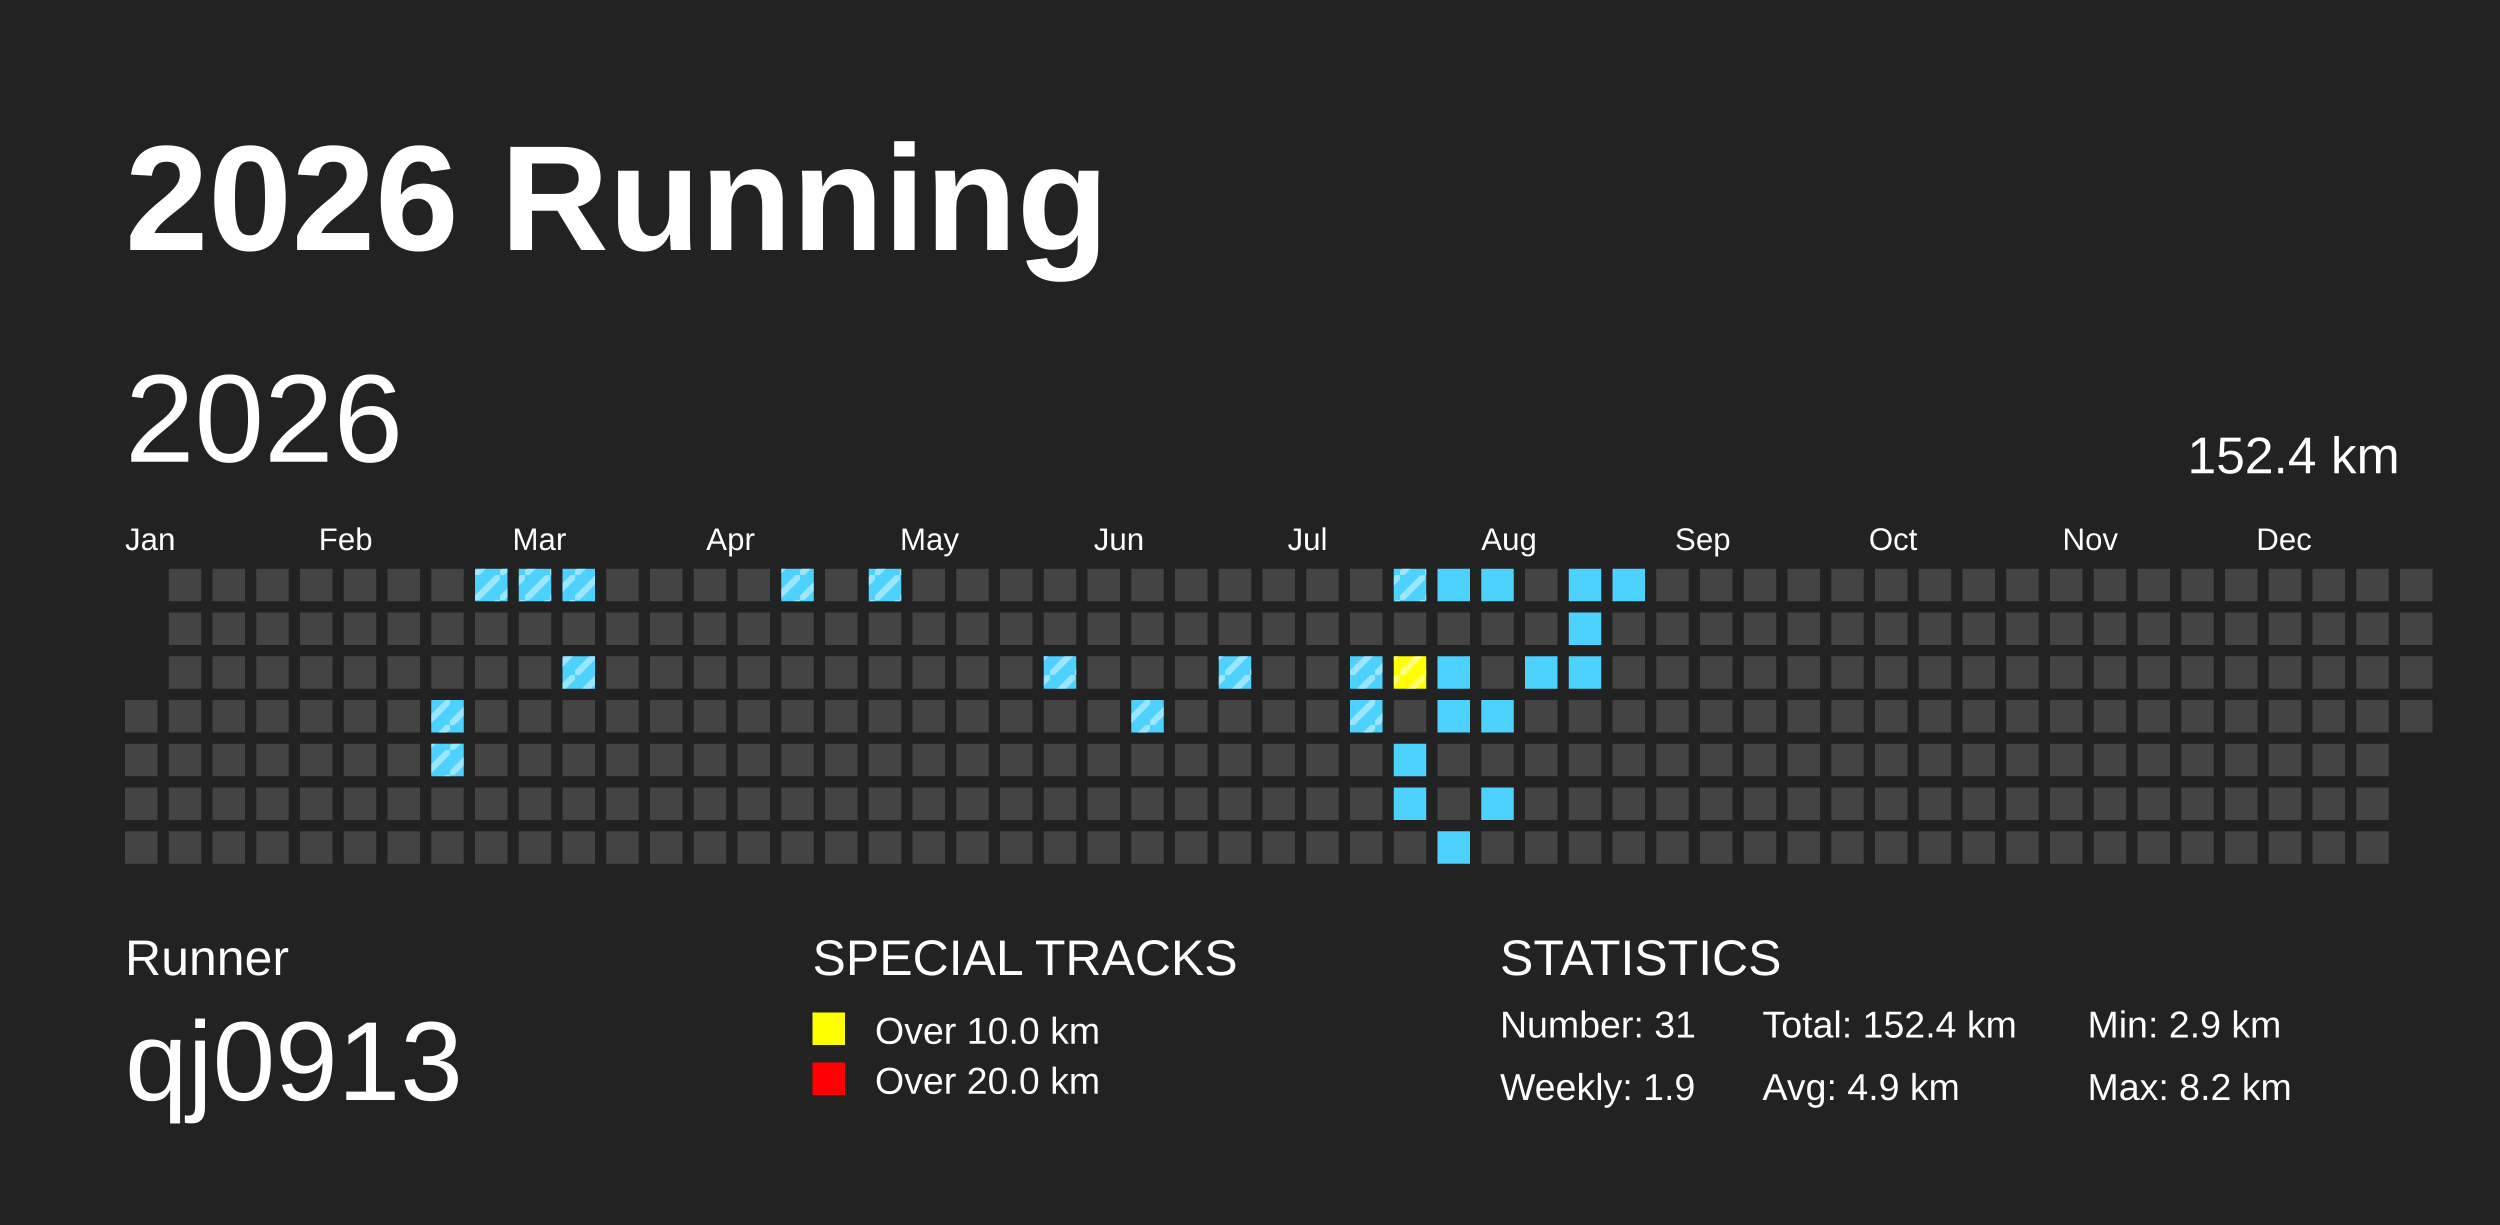
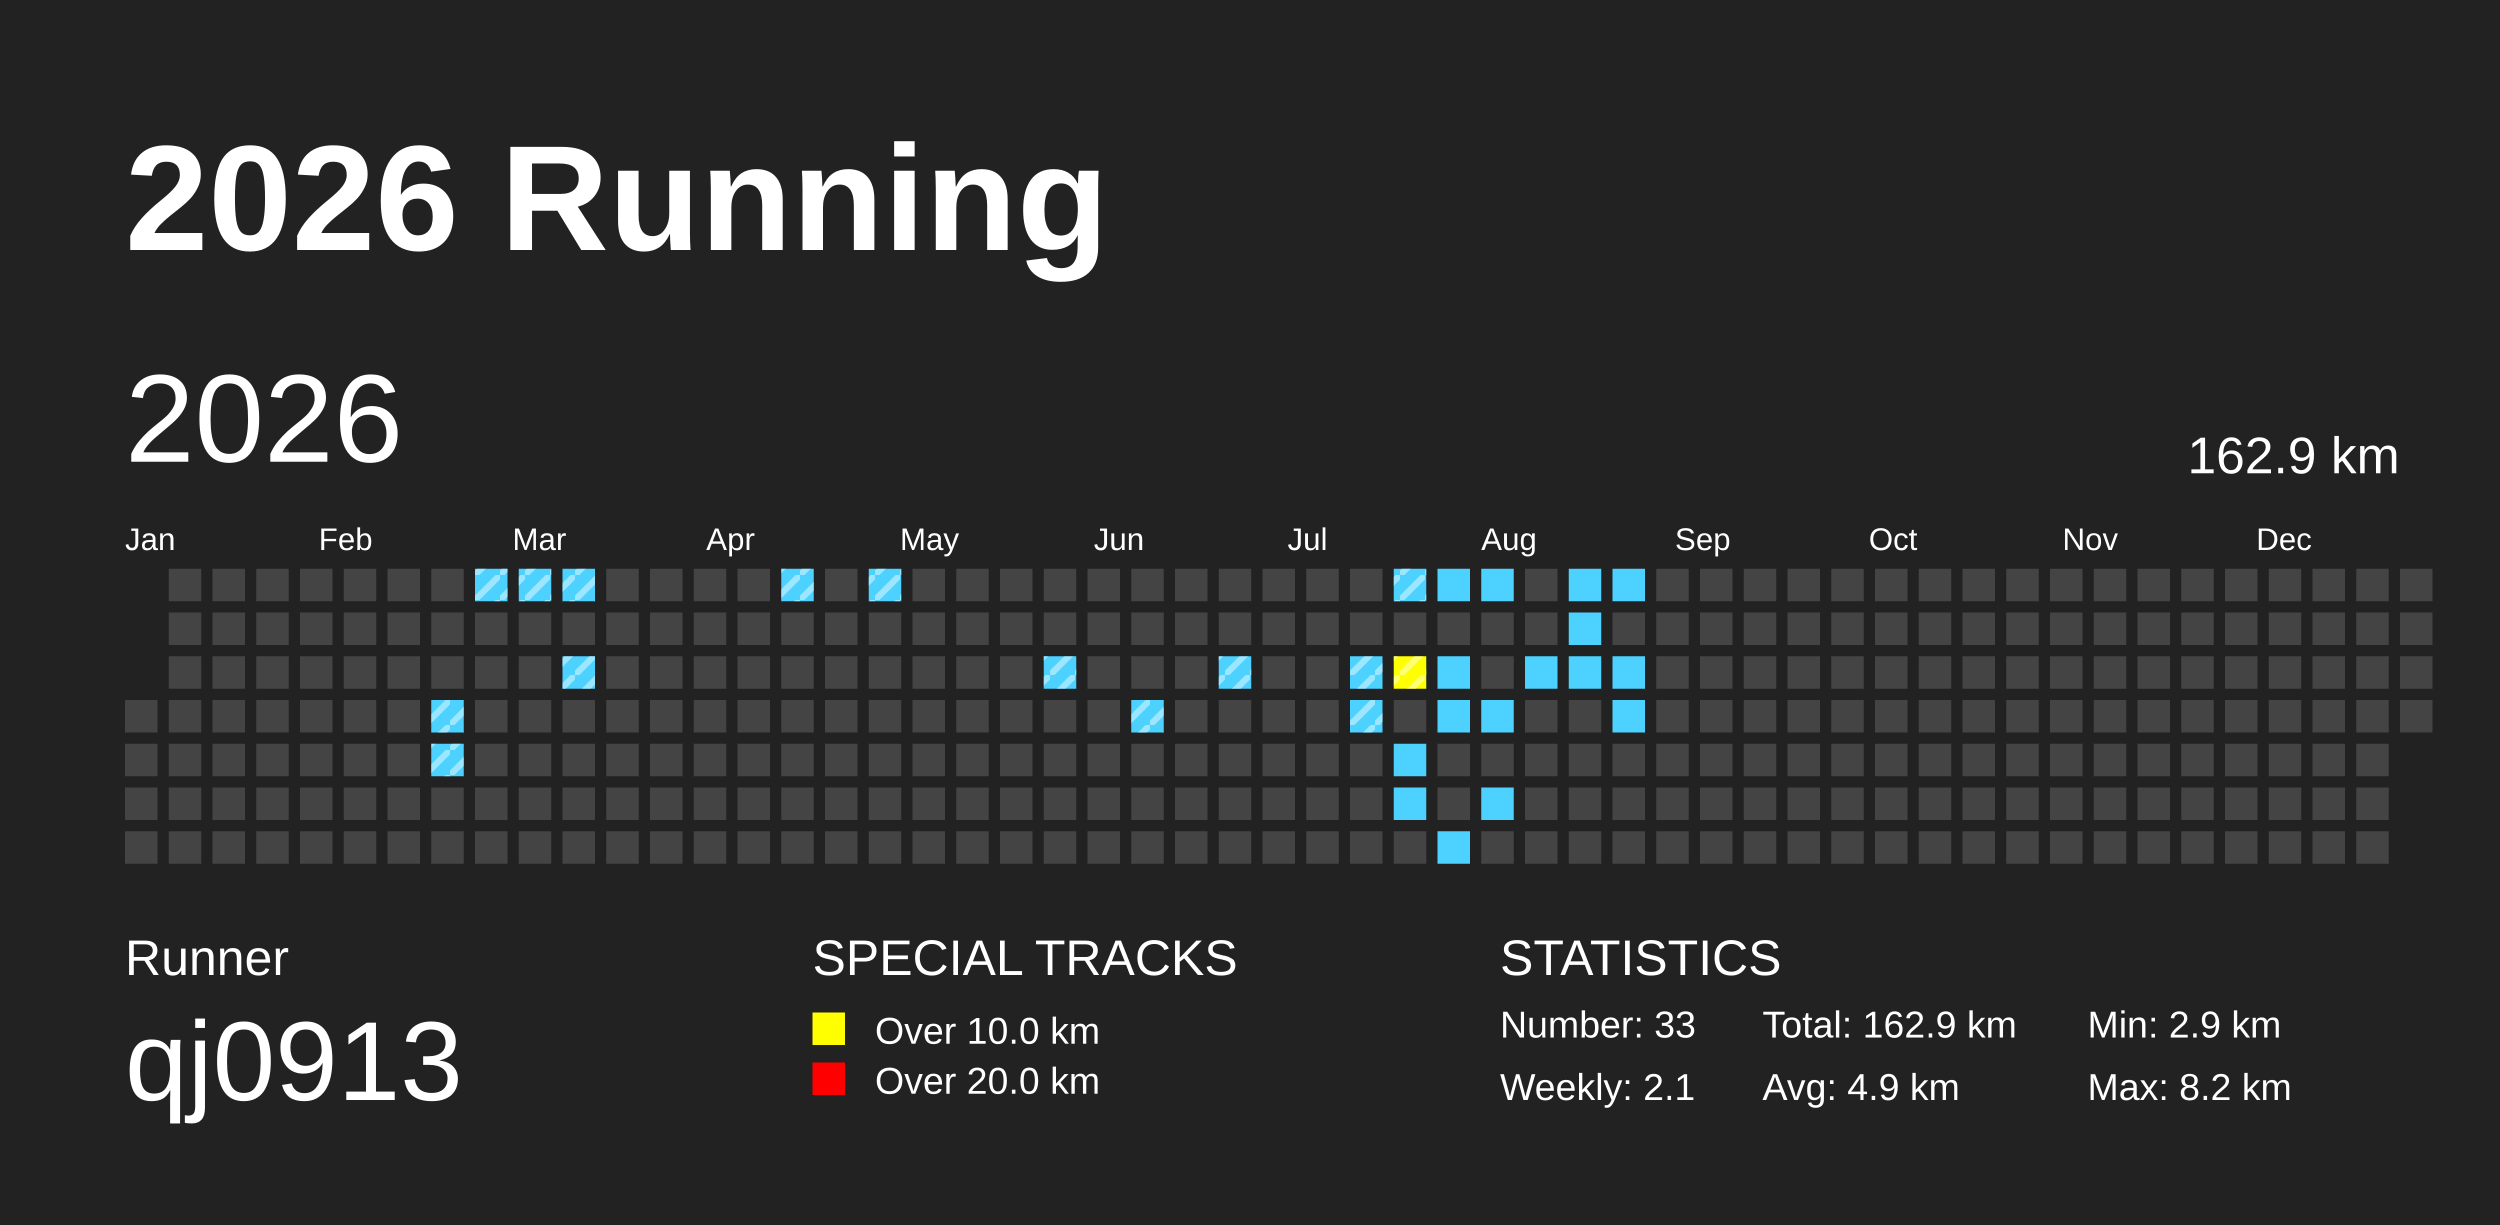
<svg xmlns="http://www.w3.org/2000/svg" baseProfile="full" height="98mm" version="1.1" viewBox="0,0,200,98" width="200mm">
  <defs>
    <pattern height="2" id="indoor-stripe" patternUnits="userSpaceOnUse" width="2">
      <line stroke="white" stroke-opacity="0.45" stroke-width="0.5" x1="0" x2="2" y1="2" y2="0" />
    </pattern>
  </defs>
  <rect fill="#222222" height="98" width="200" x="0" y="0" />
  <text fill="#FFFFFF" style="font-size:12px; font-family:Arial; font-weight:bold;" x="10" y="20">2026 Running</text>
  <text fill="#FFFFFF" style="font-size:4px; font-family:Arial" x="10" y="78">Runner</text>
  <text fill="#FFFFFF" style="font-size:9px; font-family:Arial" x="10" y="88">qj0913</text>
  <text fill="#FFFFFF" style="font-size:4px; font-family:Arial" x="65" y="78">SPECIAL TRACKS</text>
  <rect fill="yellow" height="2.6" width="2.6" x="65" y="81" />
  <text fill="#FFFFFF" style="font-size:3px; font-family:Arial" x="70" y="83.5">Over 10.0 km</text>
  <rect fill="red" height="2.6" width="2.6" x="65" y="85" />
  <text fill="#FFFFFF" style="font-size:3px; font-family:Arial" x="70" y="87.5">Over 20.0 km</text>
  <text fill="#FFFFFF" style="font-size:4px; font-family:Arial" x="120" y="78">STATISTICS</text>
-   <text fill="#FFFFFF" style="font-size:3px; font-family:Arial" x="120" y="83">Number: 31</text>
-   <text fill="#FFFFFF" style="font-size:3px; font-family:Arial" x="120" y="88">Weekly: 1.9</text>
-   <text fill="#FFFFFF" style="font-size:3px; font-family:Arial" x="141" y="83">Total: 152.4 km</text>
+   <text fill="#FFFFFF" style="font-size:3px; font-family:Arial" x="120" y="83">Number: 33</text>
+   <text fill="#FFFFFF" style="font-size:3px; font-family:Arial" x="120" y="88">Weekly: 2.1</text>
+   <text fill="#FFFFFF" style="font-size:3px; font-family:Arial" x="141" y="83">Total: 162.9 km</text>
  <text fill="#FFFFFF" style="font-size:3px; font-family:Arial" x="141" y="88">Avg: 4.9 km</text>
  <text fill="#FFFFFF" style="font-size:3px; font-family:Arial" x="167" y="83">Min: 2.9 km</text>
  <text fill="#FFFFFF" style="font-size:3px; font-family:Arial" x="167" y="88">Max: 8.2 km</text>
  <text dominant-baseline="hanging" fill="#FFFFFF" style="font-size:10.0px; font-family:Arial;" x="10" y="30">2026</text>
-   <text dominant-baseline="hanging" fill="#FFFFFF" style="font-size:4.125px; font-family:Arial;" x="175" y="35">152.4 km</text>
+   <text dominant-baseline="hanging" fill="#FFFFFF" style="font-size:4.125px; font-family:Arial;" x="175" y="35">162.9 km</text>
  <text fill="#FFFFFF" style="font-size:2.5px; font-family:Arial" x="10.0" y="44">Jan</text>
  <text fill="#FFFFFF" style="font-size:2.5px; font-family:Arial" x="25.5" y="44">Feb</text>
  <text fill="#FFFFFF" style="font-size:2.5px; font-family:Arial" x="41.0" y="44">Mar</text>
  <text fill="#FFFFFF" style="font-size:2.5px; font-family:Arial" x="56.5" y="44">Apr</text>
  <text fill="#FFFFFF" style="font-size:2.5px; font-family:Arial" x="72.0" y="44">May</text>
  <text fill="#FFFFFF" style="font-size:2.5px; font-family:Arial" x="87.5" y="44">Jun</text>
  <text fill="#FFFFFF" style="font-size:2.5px; font-family:Arial" x="103.0" y="44">Jul</text>
  <text fill="#FFFFFF" style="font-size:2.5px; font-family:Arial" x="118.5" y="44">Aug</text>
  <text fill="#FFFFFF" style="font-size:2.5px; font-family:Arial" x="134.0" y="44">Sep</text>
  <text fill="#FFFFFF" style="font-size:2.5px; font-family:Arial" x="149.5" y="44">Oct</text>
  <text fill="#FFFFFF" style="font-size:2.5px; font-family:Arial" x="165.0" y="44">Nov</text>
  <text fill="#FFFFFF" style="font-size:2.5px; font-family:Arial" x="180.5" y="44">Dec</text>
  <rect fill="#444444" height="2.6" width="2.6" x="10.0" y="56.0" />
  <rect fill="#444444" height="2.6" width="2.6" x="10.0" y="59.5" />
  <rect fill="#444444" height="2.6" width="2.6" x="10.0" y="63.0" />
  <rect fill="#444444" height="2.6" width="2.6" x="10.0" y="66.5" />
  <rect fill="#444444" height="2.6" width="2.6" x="13.5" y="45.5" />
  <rect fill="#444444" height="2.6" width="2.6" x="13.5" y="49.0" />
  <rect fill="#444444" height="2.6" width="2.6" x="13.5" y="52.5" />
  <rect fill="#444444" height="2.6" width="2.6" x="13.5" y="56.0" />
  <rect fill="#444444" height="2.6" width="2.6" x="13.5" y="59.5" />
  <rect fill="#444444" height="2.6" width="2.6" x="13.5" y="63.0" />
  <rect fill="#444444" height="2.6" width="2.6" x="13.5" y="66.5" />
  <rect fill="#444444" height="2.6" width="2.6" x="17.0" y="45.5" />
  <rect fill="#444444" height="2.6" width="2.6" x="17.0" y="49.0" />
  <rect fill="#444444" height="2.6" width="2.6" x="17.0" y="52.5" />
  <rect fill="#444444" height="2.6" width="2.6" x="17.0" y="56.0" />
  <rect fill="#444444" height="2.6" width="2.6" x="17.0" y="59.5" />
  <rect fill="#444444" height="2.6" width="2.6" x="17.0" y="63.0" />
  <rect fill="#444444" height="2.6" width="2.6" x="17.0" y="66.5" />
  <rect fill="#444444" height="2.6" width="2.6" x="20.5" y="45.5" />
  <rect fill="#444444" height="2.6" width="2.6" x="20.5" y="49.0" />
  <rect fill="#444444" height="2.6" width="2.6" x="20.5" y="52.5" />
  <rect fill="#444444" height="2.6" width="2.6" x="20.5" y="56.0" />
  <rect fill="#444444" height="2.6" width="2.6" x="20.5" y="59.5" />
  <rect fill="#444444" height="2.6" width="2.6" x="20.5" y="63.0" />
  <rect fill="#444444" height="2.6" width="2.6" x="20.5" y="66.5" />
  <rect fill="#444444" height="2.6" width="2.6" x="24.0" y="45.5" />
  <rect fill="#444444" height="2.6" width="2.6" x="24.0" y="49.0" />
  <rect fill="#444444" height="2.6" width="2.6" x="24.0" y="52.5" />
  <rect fill="#444444" height="2.6" width="2.6" x="24.0" y="56.0" />
  <rect fill="#444444" height="2.6" width="2.6" x="24.0" y="59.5" />
  <rect fill="#444444" height="2.6" width="2.6" x="24.0" y="63.0" />
  <rect fill="#444444" height="2.6" width="2.6" x="24.0" y="66.5" />
  <rect fill="#444444" height="2.6" width="2.6" x="27.5" y="45.5" />
  <rect fill="#444444" height="2.6" width="2.6" x="27.5" y="49.0" />
  <rect fill="#444444" height="2.6" width="2.6" x="27.5" y="52.5" />
  <rect fill="#444444" height="2.6" width="2.6" x="27.5" y="56.0" />
  <rect fill="#444444" height="2.6" width="2.6" x="27.5" y="59.5" />
  <rect fill="#444444" height="2.6" width="2.6" x="27.5" y="63.0" />
  <rect fill="#444444" height="2.6" width="2.6" x="27.5" y="66.5" />
  <rect fill="#444444" height="2.6" width="2.6" x="31.0" y="45.5" />
  <rect fill="#444444" height="2.6" width="2.6" x="31.0" y="49.0" />
  <rect fill="#444444" height="2.6" width="2.6" x="31.0" y="52.5" />
  <rect fill="#444444" height="2.6" width="2.6" x="31.0" y="56.0" />
  <rect fill="#444444" height="2.6" width="2.6" x="31.0" y="59.5" />
  <rect fill="#444444" height="2.6" width="2.6" x="31.0" y="63.0" />
  <rect fill="#444444" height="2.6" width="2.6" x="31.0" y="66.5" />
  <rect fill="#444444" height="2.6" width="2.6" x="34.5" y="45.5" />
  <rect fill="#444444" height="2.6" width="2.6" x="34.5" y="49.0" />
  <rect fill="#444444" height="2.6" width="2.6" x="34.5" y="52.5" />
  <rect fill="#4DD2FF" height="2.6" width="2.6" x="34.5" y="56.0" />
  <rect fill="url(#indoor-stripe)" height="2.6" style="pointer-events: none;" width="2.6" x="34.5" y="56.0" />
  <rect fill="#4DD2FF" height="2.6" width="2.6" x="34.5" y="59.5" />
  <rect fill="url(#indoor-stripe)" height="2.6" style="pointer-events: none;" width="2.6" x="34.5" y="59.5" />
  <rect fill="#444444" height="2.6" width="2.6" x="34.5" y="63.0" />
  <rect fill="#444444" height="2.6" width="2.6" x="34.5" y="66.5" />
  <rect fill="#4DD2FF" height="2.6" width="2.6" x="38.0" y="45.5" />
  <rect fill="url(#indoor-stripe)" height="2.6" style="pointer-events: none;" width="2.6" x="38.0" y="45.5" />
  <rect fill="#444444" height="2.6" width="2.6" x="38.0" y="49.0" />
  <rect fill="#444444" height="2.6" width="2.6" x="38.0" y="52.5" />
  <rect fill="#444444" height="2.6" width="2.6" x="38.0" y="56.0" />
  <rect fill="#444444" height="2.6" width="2.6" x="38.0" y="59.5" />
  <rect fill="#444444" height="2.6" width="2.6" x="38.0" y="63.0" />
  <rect fill="#444444" height="2.6" width="2.6" x="38.0" y="66.5" />
  <rect fill="#4DD2FF" height="2.6" width="2.6" x="41.5" y="45.5" />
  <rect fill="url(#indoor-stripe)" height="2.6" style="pointer-events: none;" width="2.6" x="41.5" y="45.5" />
  <rect fill="#444444" height="2.6" width="2.6" x="41.5" y="49.0" />
  <rect fill="#444444" height="2.6" width="2.6" x="41.5" y="52.5" />
  <rect fill="#444444" height="2.6" width="2.6" x="41.5" y="56.0" />
  <rect fill="#444444" height="2.6" width="2.6" x="41.5" y="59.5" />
  <rect fill="#444444" height="2.6" width="2.6" x="41.5" y="63.0" />
  <rect fill="#444444" height="2.6" width="2.6" x="41.5" y="66.5" />
  <rect fill="#4DD2FF" height="2.6" width="2.6" x="45.0" y="45.5" />
  <rect fill="url(#indoor-stripe)" height="2.6" style="pointer-events: none;" width="2.6" x="45.0" y="45.5" />
  <rect fill="#444444" height="2.6" width="2.6" x="45.0" y="49.0" />
  <rect fill="#4DD2FF" height="2.6" width="2.6" x="45.0" y="52.5" />
  <rect fill="url(#indoor-stripe)" height="2.6" style="pointer-events: none;" width="2.6" x="45.0" y="52.5" />
  <rect fill="#444444" height="2.6" width="2.6" x="45.0" y="56.0" />
  <rect fill="#444444" height="2.6" width="2.6" x="45.0" y="59.5" />
  <rect fill="#444444" height="2.6" width="2.6" x="45.0" y="63.0" />
  <rect fill="#444444" height="2.6" width="2.6" x="45.0" y="66.5" />
  <rect fill="#444444" height="2.6" width="2.6" x="48.5" y="45.5" />
  <rect fill="#444444" height="2.6" width="2.6" x="48.5" y="49.0" />
  <rect fill="#444444" height="2.6" width="2.6" x="48.5" y="52.5" />
  <rect fill="#444444" height="2.6" width="2.6" x="48.5" y="56.0" />
  <rect fill="#444444" height="2.6" width="2.6" x="48.5" y="59.5" />
  <rect fill="#444444" height="2.6" width="2.6" x="48.5" y="63.0" />
  <rect fill="#444444" height="2.6" width="2.6" x="48.5" y="66.5" />
  <rect fill="#444444" height="2.6" width="2.6" x="52.0" y="45.5" />
  <rect fill="#444444" height="2.6" width="2.6" x="52.0" y="49.0" />
  <rect fill="#444444" height="2.6" width="2.6" x="52.0" y="52.5" />
  <rect fill="#444444" height="2.6" width="2.6" x="52.0" y="56.0" />
  <rect fill="#444444" height="2.6" width="2.6" x="52.0" y="59.5" />
  <rect fill="#444444" height="2.6" width="2.6" x="52.0" y="63.0" />
  <rect fill="#444444" height="2.6" width="2.6" x="52.0" y="66.5" />
  <rect fill="#444444" height="2.6" width="2.6" x="55.5" y="45.5" />
  <rect fill="#444444" height="2.6" width="2.6" x="55.5" y="49.0" />
  <rect fill="#444444" height="2.6" width="2.6" x="55.5" y="52.5" />
  <rect fill="#444444" height="2.6" width="2.6" x="55.5" y="56.0" />
  <rect fill="#444444" height="2.6" width="2.6" x="55.5" y="59.5" />
  <rect fill="#444444" height="2.6" width="2.6" x="55.5" y="63.0" />
  <rect fill="#444444" height="2.6" width="2.6" x="55.5" y="66.5" />
  <rect fill="#444444" height="2.6" width="2.6" x="59.0" y="45.5" />
  <rect fill="#444444" height="2.6" width="2.6" x="59.0" y="49.0" />
  <rect fill="#444444" height="2.6" width="2.6" x="59.0" y="52.5" />
  <rect fill="#444444" height="2.6" width="2.6" x="59.0" y="56.0" />
  <rect fill="#444444" height="2.6" width="2.6" x="59.0" y="59.5" />
  <rect fill="#444444" height="2.6" width="2.6" x="59.0" y="63.0" />
  <rect fill="#444444" height="2.6" width="2.6" x="59.0" y="66.5" />
  <rect fill="#4DD2FF" height="2.6" width="2.6" x="62.5" y="45.5" />
  <rect fill="url(#indoor-stripe)" height="2.6" style="pointer-events: none;" width="2.6" x="62.5" y="45.5" />
  <rect fill="#444444" height="2.6" width="2.6" x="62.5" y="49.0" />
  <rect fill="#444444" height="2.6" width="2.6" x="62.5" y="52.5" />
  <rect fill="#444444" height="2.6" width="2.6" x="62.5" y="56.0" />
  <rect fill="#444444" height="2.6" width="2.6" x="62.5" y="59.5" />
  <rect fill="#444444" height="2.6" width="2.6" x="62.5" y="63.0" />
  <rect fill="#444444" height="2.6" width="2.6" x="62.5" y="66.5" />
  <rect fill="#444444" height="2.6" width="2.6" x="66.0" y="45.5" />
  <rect fill="#444444" height="2.6" width="2.6" x="66.0" y="49.0" />
  <rect fill="#444444" height="2.6" width="2.6" x="66.0" y="52.5" />
  <rect fill="#444444" height="2.6" width="2.6" x="66.0" y="56.0" />
  <rect fill="#444444" height="2.6" width="2.6" x="66.0" y="59.5" />
  <rect fill="#444444" height="2.6" width="2.6" x="66.0" y="63.0" />
  <rect fill="#444444" height="2.6" width="2.6" x="66.0" y="66.5" />
  <rect fill="#4DD2FF" height="2.6" width="2.6" x="69.5" y="45.5" />
  <rect fill="url(#indoor-stripe)" height="2.6" style="pointer-events: none;" width="2.6" x="69.5" y="45.5" />
  <rect fill="#444444" height="2.6" width="2.6" x="69.5" y="49.0" />
  <rect fill="#444444" height="2.6" width="2.6" x="69.5" y="52.5" />
  <rect fill="#444444" height="2.6" width="2.6" x="69.5" y="56.0" />
  <rect fill="#444444" height="2.6" width="2.6" x="69.5" y="59.5" />
  <rect fill="#444444" height="2.6" width="2.6" x="69.5" y="63.0" />
  <rect fill="#444444" height="2.6" width="2.6" x="69.5" y="66.5" />
  <rect fill="#444444" height="2.6" width="2.6" x="73.0" y="45.5" />
  <rect fill="#444444" height="2.6" width="2.6" x="73.0" y="49.0" />
  <rect fill="#444444" height="2.6" width="2.6" x="73.0" y="52.5" />
  <rect fill="#444444" height="2.6" width="2.6" x="73.0" y="56.0" />
  <rect fill="#444444" height="2.6" width="2.6" x="73.0" y="59.5" />
  <rect fill="#444444" height="2.6" width="2.6" x="73.0" y="63.0" />
  <rect fill="#444444" height="2.6" width="2.6" x="73.0" y="66.5" />
  <rect fill="#444444" height="2.6" width="2.6" x="76.5" y="45.5" />
  <rect fill="#444444" height="2.6" width="2.6" x="76.5" y="49.0" />
  <rect fill="#444444" height="2.6" width="2.6" x="76.5" y="52.5" />
  <rect fill="#444444" height="2.6" width="2.6" x="76.5" y="56.0" />
  <rect fill="#444444" height="2.6" width="2.6" x="76.5" y="59.5" />
  <rect fill="#444444" height="2.6" width="2.6" x="76.5" y="63.0" />
  <rect fill="#444444" height="2.6" width="2.6" x="76.5" y="66.5" />
  <rect fill="#444444" height="2.6" width="2.6" x="80.0" y="45.5" />
  <rect fill="#444444" height="2.6" width="2.6" x="80.0" y="49.0" />
  <rect fill="#444444" height="2.6" width="2.6" x="80.0" y="52.5" />
  <rect fill="#444444" height="2.6" width="2.6" x="80.0" y="56.0" />
  <rect fill="#444444" height="2.6" width="2.6" x="80.0" y="59.5" />
  <rect fill="#444444" height="2.6" width="2.6" x="80.0" y="63.0" />
  <rect fill="#444444" height="2.6" width="2.6" x="80.0" y="66.5" />
  <rect fill="#444444" height="2.6" width="2.6" x="83.5" y="45.5" />
  <rect fill="#444444" height="2.6" width="2.6" x="83.5" y="49.0" />
  <rect fill="#4DD2FF" height="2.6" width="2.6" x="83.5" y="52.5" />
  <rect fill="url(#indoor-stripe)" height="2.6" style="pointer-events: none;" width="2.6" x="83.5" y="52.5" />
  <rect fill="#444444" height="2.6" width="2.6" x="83.5" y="56.0" />
  <rect fill="#444444" height="2.6" width="2.6" x="83.5" y="59.5" />
  <rect fill="#444444" height="2.6" width="2.6" x="83.5" y="63.0" />
  <rect fill="#444444" height="2.6" width="2.6" x="83.5" y="66.5" />
  <rect fill="#444444" height="2.6" width="2.6" x="87.0" y="45.5" />
  <rect fill="#444444" height="2.6" width="2.6" x="87.0" y="49.0" />
  <rect fill="#444444" height="2.6" width="2.6" x="87.0" y="52.5" />
  <rect fill="#444444" height="2.6" width="2.6" x="87.0" y="56.0" />
  <rect fill="#444444" height="2.6" width="2.6" x="87.0" y="59.5" />
  <rect fill="#444444" height="2.6" width="2.6" x="87.0" y="63.0" />
  <rect fill="#444444" height="2.6" width="2.6" x="87.0" y="66.5" />
  <rect fill="#444444" height="2.6" width="2.6" x="90.5" y="45.5" />
  <rect fill="#444444" height="2.6" width="2.6" x="90.5" y="49.0" />
  <rect fill="#444444" height="2.6" width="2.6" x="90.5" y="52.5" />
  <rect fill="#4DD2FF" height="2.6" width="2.6" x="90.5" y="56.0" />
  <rect fill="url(#indoor-stripe)" height="2.6" style="pointer-events: none;" width="2.6" x="90.5" y="56.0" />
  <rect fill="#444444" height="2.6" width="2.6" x="90.5" y="59.5" />
  <rect fill="#444444" height="2.6" width="2.6" x="90.5" y="63.0" />
  <rect fill="#444444" height="2.6" width="2.6" x="90.5" y="66.5" />
  <rect fill="#444444" height="2.6" width="2.6" x="94.0" y="45.5" />
  <rect fill="#444444" height="2.6" width="2.6" x="94.0" y="49.0" />
  <rect fill="#444444" height="2.6" width="2.6" x="94.0" y="52.5" />
  <rect fill="#444444" height="2.6" width="2.6" x="94.0" y="56.0" />
  <rect fill="#444444" height="2.6" width="2.6" x="94.0" y="59.5" />
  <rect fill="#444444" height="2.6" width="2.6" x="94.0" y="63.0" />
  <rect fill="#444444" height="2.6" width="2.6" x="94.0" y="66.5" />
  <rect fill="#444444" height="2.6" width="2.6" x="97.5" y="45.5" />
  <rect fill="#444444" height="2.6" width="2.6" x="97.5" y="49.0" />
  <rect fill="#4DD2FF" height="2.6" width="2.6" x="97.5" y="52.5" />
  <rect fill="url(#indoor-stripe)" height="2.6" style="pointer-events: none;" width="2.6" x="97.5" y="52.5" />
  <rect fill="#444444" height="2.6" width="2.6" x="97.5" y="56.0" />
  <rect fill="#444444" height="2.6" width="2.6" x="97.5" y="59.5" />
  <rect fill="#444444" height="2.6" width="2.6" x="97.5" y="63.0" />
  <rect fill="#444444" height="2.6" width="2.6" x="97.5" y="66.5" />
  <rect fill="#444444" height="2.6" width="2.6" x="101.0" y="45.5" />
  <rect fill="#444444" height="2.6" width="2.6" x="101.0" y="49.0" />
  <rect fill="#444444" height="2.6" width="2.6" x="101.0" y="52.5" />
  <rect fill="#444444" height="2.6" width="2.6" x="101.0" y="56.0" />
  <rect fill="#444444" height="2.6" width="2.6" x="101.0" y="59.5" />
  <rect fill="#444444" height="2.6" width="2.6" x="101.0" y="63.0" />
  <rect fill="#444444" height="2.6" width="2.6" x="101.0" y="66.5" />
  <rect fill="#444444" height="2.6" width="2.6" x="104.5" y="45.5" />
  <rect fill="#444444" height="2.6" width="2.6" x="104.5" y="49.0" />
  <rect fill="#444444" height="2.6" width="2.6" x="104.5" y="52.5" />
  <rect fill="#444444" height="2.6" width="2.6" x="104.5" y="56.0" />
  <rect fill="#444444" height="2.6" width="2.6" x="104.5" y="59.5" />
  <rect fill="#444444" height="2.6" width="2.6" x="104.5" y="63.0" />
  <rect fill="#444444" height="2.6" width="2.6" x="104.5" y="66.5" />
  <rect fill="#444444" height="2.6" width="2.6" x="108.0" y="45.5" />
  <rect fill="#444444" height="2.6" width="2.6" x="108.0" y="49.0" />
  <rect fill="#4DD2FF" height="2.6" width="2.6" x="108.0" y="52.5" />
  <rect fill="url(#indoor-stripe)" height="2.6" style="pointer-events: none;" width="2.6" x="108.0" y="52.5" />
  <rect fill="#4DD2FF" height="2.6" width="2.6" x="108.0" y="56.0" />
  <rect fill="url(#indoor-stripe)" height="2.6" style="pointer-events: none;" width="2.6" x="108.0" y="56.0" />
  <rect fill="#444444" height="2.6" width="2.6" x="108.0" y="59.5" />
  <rect fill="#444444" height="2.6" width="2.6" x="108.0" y="63.0" />
  <rect fill="#444444" height="2.6" width="2.6" x="108.0" y="66.5" />
  <rect fill="#4DD2FF" height="2.6" width="2.6" x="111.5" y="45.5" />
  <rect fill="url(#indoor-stripe)" height="2.6" style="pointer-events: none;" width="2.6" x="111.5" y="45.5" />
  <rect fill="#444444" height="2.6" width="2.6" x="111.5" y="49.0" />
  <rect fill="yellow" height="2.6" width="2.6" x="111.5" y="52.5" />
  <rect fill="url(#indoor-stripe)" height="2.6" style="pointer-events: none;" width="2.6" x="111.5" y="52.5" />
  <rect fill="#444444" height="2.6" width="2.6" x="111.5" y="56.0" />
  <rect fill="#4DD2FF" height="2.6" width="2.6" x="111.5" y="59.5" />
  <rect fill="#4DD2FF" height="2.6" width="2.6" x="111.5" y="63.0" />
  <rect fill="#444444" height="2.6" width="2.6" x="111.5" y="66.5" />
  <rect fill="#4DD2FF" height="2.6" width="2.6" x="115.0" y="45.5" />
  <rect fill="#444444" height="2.6" width="2.6" x="115.0" y="49.0" />
  <rect fill="#4DD2FF" height="2.6" width="2.6" x="115.0" y="52.5" />
  <rect fill="#4DD2FF" height="2.6" width="2.6" x="115.0" y="56.0" />
  <rect fill="#444444" height="2.6" width="2.6" x="115.0" y="59.5" />
  <rect fill="#444444" height="2.6" width="2.6" x="115.0" y="63.0" />
  <rect fill="#4DD2FF" height="2.6" width="2.6" x="115.0" y="66.5" />
  <rect fill="#4DD2FF" height="2.6" width="2.6" x="118.5" y="45.5" />
  <rect fill="#444444" height="2.6" width="2.6" x="118.5" y="49.0" />
  <rect fill="#444444" height="2.6" width="2.6" x="118.5" y="52.5" />
  <rect fill="#4DD2FF" height="2.6" width="2.6" x="118.5" y="56.0" />
  <rect fill="#444444" height="2.6" width="2.6" x="118.5" y="59.5" />
  <rect fill="#4DD2FF" height="2.6" width="2.6" x="118.5" y="63.0" />
  <rect fill="#444444" height="2.6" width="2.6" x="118.5" y="66.5" />
  <rect fill="#444444" height="2.6" width="2.6" x="122.0" y="45.5" />
  <rect fill="#444444" height="2.6" width="2.6" x="122.0" y="49.0" />
  <rect fill="#4DD2FF" height="2.6" width="2.6" x="122.0" y="52.5" />
  <rect fill="#444444" height="2.6" width="2.6" x="122.0" y="56.0" />
  <rect fill="#444444" height="2.6" width="2.6" x="122.0" y="59.5" />
  <rect fill="#444444" height="2.6" width="2.6" x="122.0" y="63.0" />
  <rect fill="#444444" height="2.6" width="2.6" x="122.0" y="66.5" />
  <rect fill="#4DD2FF" height="2.6" width="2.6" x="125.5" y="45.5" />
  <rect fill="#4DD2FF" height="2.6" width="2.6" x="125.5" y="49.0" />
  <rect fill="#4DD2FF" height="2.6" width="2.6" x="125.5" y="52.5" />
  <rect fill="#444444" height="2.6" width="2.6" x="125.5" y="56.0" />
  <rect fill="#444444" height="2.6" width="2.6" x="125.5" y="59.5" />
  <rect fill="#444444" height="2.6" width="2.6" x="125.5" y="63.0" />
  <rect fill="#444444" height="2.6" width="2.6" x="125.5" y="66.5" />
  <rect fill="#4DD2FF" height="2.6" width="2.6" x="129.0" y="45.5" />
  <rect fill="#444444" height="2.6" width="2.6" x="129.0" y="49.0" />
-   <rect fill="#444444" height="2.6" width="2.6" x="129.0" y="52.5" />
-   <rect fill="#444444" height="2.6" width="2.6" x="129.0" y="56.0" />
+   <rect fill="#4DD2FF" height="2.6" width="2.6" x="129.0" y="52.5" />
+   <rect fill="#4DD2FF" height="2.6" width="2.6" x="129.0" y="56.0" />
  <rect fill="#444444" height="2.6" width="2.6" x="129.0" y="59.5" />
  <rect fill="#444444" height="2.6" width="2.6" x="129.0" y="63.0" />
  <rect fill="#444444" height="2.6" width="2.6" x="129.0" y="66.5" />
  <rect fill="#444444" height="2.6" width="2.6" x="132.5" y="45.5" />
  <rect fill="#444444" height="2.6" width="2.6" x="132.5" y="49.0" />
  <rect fill="#444444" height="2.6" width="2.6" x="132.5" y="52.5" />
  <rect fill="#444444" height="2.6" width="2.6" x="132.5" y="56.0" />
  <rect fill="#444444" height="2.6" width="2.6" x="132.5" y="59.5" />
  <rect fill="#444444" height="2.6" width="2.6" x="132.5" y="63.0" />
  <rect fill="#444444" height="2.6" width="2.6" x="132.5" y="66.5" />
  <rect fill="#444444" height="2.6" width="2.6" x="136.0" y="45.5" />
  <rect fill="#444444" height="2.6" width="2.6" x="136.0" y="49.0" />
  <rect fill="#444444" height="2.6" width="2.6" x="136.0" y="52.5" />
  <rect fill="#444444" height="2.6" width="2.6" x="136.0" y="56.0" />
  <rect fill="#444444" height="2.6" width="2.6" x="136.0" y="59.5" />
  <rect fill="#444444" height="2.6" width="2.6" x="136.0" y="63.0" />
  <rect fill="#444444" height="2.6" width="2.6" x="136.0" y="66.5" />
  <rect fill="#444444" height="2.6" width="2.6" x="139.5" y="45.5" />
  <rect fill="#444444" height="2.6" width="2.6" x="139.5" y="49.0" />
  <rect fill="#444444" height="2.6" width="2.6" x="139.5" y="52.5" />
  <rect fill="#444444" height="2.6" width="2.6" x="139.5" y="56.0" />
  <rect fill="#444444" height="2.6" width="2.6" x="139.5" y="59.5" />
  <rect fill="#444444" height="2.6" width="2.6" x="139.5" y="63.0" />
  <rect fill="#444444" height="2.6" width="2.6" x="139.5" y="66.5" />
  <rect fill="#444444" height="2.6" width="2.6" x="143.0" y="45.5" />
  <rect fill="#444444" height="2.6" width="2.6" x="143.0" y="49.0" />
  <rect fill="#444444" height="2.6" width="2.6" x="143.0" y="52.5" />
  <rect fill="#444444" height="2.6" width="2.6" x="143.0" y="56.0" />
  <rect fill="#444444" height="2.6" width="2.6" x="143.0" y="59.5" />
  <rect fill="#444444" height="2.6" width="2.6" x="143.0" y="63.0" />
  <rect fill="#444444" height="2.6" width="2.6" x="143.0" y="66.5" />
  <rect fill="#444444" height="2.6" width="2.6" x="146.5" y="45.5" />
  <rect fill="#444444" height="2.6" width="2.6" x="146.5" y="49.0" />
  <rect fill="#444444" height="2.6" width="2.6" x="146.5" y="52.5" />
  <rect fill="#444444" height="2.6" width="2.6" x="146.5" y="56.0" />
  <rect fill="#444444" height="2.6" width="2.6" x="146.5" y="59.5" />
  <rect fill="#444444" height="2.6" width="2.6" x="146.5" y="63.0" />
  <rect fill="#444444" height="2.6" width="2.6" x="146.5" y="66.5" />
  <rect fill="#444444" height="2.6" width="2.6" x="150.0" y="45.5" />
  <rect fill="#444444" height="2.6" width="2.6" x="150.0" y="49.0" />
  <rect fill="#444444" height="2.6" width="2.6" x="150.0" y="52.5" />
  <rect fill="#444444" height="2.6" width="2.6" x="150.0" y="56.0" />
  <rect fill="#444444" height="2.6" width="2.6" x="150.0" y="59.5" />
  <rect fill="#444444" height="2.6" width="2.6" x="150.0" y="63.0" />
  <rect fill="#444444" height="2.6" width="2.6" x="150.0" y="66.5" />
  <rect fill="#444444" height="2.6" width="2.6" x="153.5" y="45.5" />
  <rect fill="#444444" height="2.6" width="2.6" x="153.5" y="49.0" />
  <rect fill="#444444" height="2.6" width="2.6" x="153.5" y="52.5" />
  <rect fill="#444444" height="2.6" width="2.6" x="153.5" y="56.0" />
  <rect fill="#444444" height="2.6" width="2.6" x="153.5" y="59.5" />
  <rect fill="#444444" height="2.6" width="2.6" x="153.5" y="63.0" />
  <rect fill="#444444" height="2.6" width="2.6" x="153.5" y="66.5" />
  <rect fill="#444444" height="2.6" width="2.6" x="157.0" y="45.5" />
  <rect fill="#444444" height="2.6" width="2.6" x="157.0" y="49.0" />
  <rect fill="#444444" height="2.6" width="2.6" x="157.0" y="52.5" />
  <rect fill="#444444" height="2.6" width="2.6" x="157.0" y="56.0" />
  <rect fill="#444444" height="2.6" width="2.6" x="157.0" y="59.5" />
  <rect fill="#444444" height="2.6" width="2.6" x="157.0" y="63.0" />
  <rect fill="#444444" height="2.6" width="2.6" x="157.0" y="66.5" />
  <rect fill="#444444" height="2.6" width="2.6" x="160.5" y="45.5" />
  <rect fill="#444444" height="2.6" width="2.6" x="160.5" y="49.0" />
  <rect fill="#444444" height="2.6" width="2.6" x="160.5" y="52.5" />
  <rect fill="#444444" height="2.6" width="2.6" x="160.5" y="56.0" />
  <rect fill="#444444" height="2.6" width="2.6" x="160.5" y="59.5" />
  <rect fill="#444444" height="2.6" width="2.6" x="160.5" y="63.0" />
  <rect fill="#444444" height="2.6" width="2.6" x="160.5" y="66.5" />
  <rect fill="#444444" height="2.6" width="2.6" x="164.0" y="45.5" />
  <rect fill="#444444" height="2.6" width="2.6" x="164.0" y="49.0" />
  <rect fill="#444444" height="2.6" width="2.6" x="164.0" y="52.5" />
  <rect fill="#444444" height="2.6" width="2.6" x="164.0" y="56.0" />
  <rect fill="#444444" height="2.6" width="2.6" x="164.0" y="59.5" />
  <rect fill="#444444" height="2.6" width="2.6" x="164.0" y="63.0" />
  <rect fill="#444444" height="2.6" width="2.6" x="164.0" y="66.5" />
  <rect fill="#444444" height="2.6" width="2.6" x="167.5" y="45.5" />
  <rect fill="#444444" height="2.6" width="2.6" x="167.5" y="49.0" />
  <rect fill="#444444" height="2.6" width="2.6" x="167.5" y="52.5" />
  <rect fill="#444444" height="2.6" width="2.6" x="167.5" y="56.0" />
  <rect fill="#444444" height="2.6" width="2.6" x="167.5" y="59.5" />
  <rect fill="#444444" height="2.6" width="2.6" x="167.5" y="63.0" />
  <rect fill="#444444" height="2.6" width="2.6" x="167.5" y="66.5" />
  <rect fill="#444444" height="2.6" width="2.6" x="171.0" y="45.5" />
  <rect fill="#444444" height="2.6" width="2.6" x="171.0" y="49.0" />
  <rect fill="#444444" height="2.6" width="2.6" x="171.0" y="52.5" />
  <rect fill="#444444" height="2.6" width="2.6" x="171.0" y="56.0" />
  <rect fill="#444444" height="2.6" width="2.6" x="171.0" y="59.5" />
  <rect fill="#444444" height="2.6" width="2.6" x="171.0" y="63.0" />
  <rect fill="#444444" height="2.6" width="2.6" x="171.0" y="66.5" />
  <rect fill="#444444" height="2.6" width="2.6" x="174.5" y="45.5" />
  <rect fill="#444444" height="2.6" width="2.6" x="174.5" y="49.0" />
  <rect fill="#444444" height="2.6" width="2.6" x="174.5" y="52.5" />
  <rect fill="#444444" height="2.6" width="2.6" x="174.5" y="56.0" />
  <rect fill="#444444" height="2.6" width="2.6" x="174.5" y="59.5" />
  <rect fill="#444444" height="2.6" width="2.6" x="174.5" y="63.0" />
  <rect fill="#444444" height="2.6" width="2.6" x="174.5" y="66.5" />
  <rect fill="#444444" height="2.6" width="2.6" x="178.0" y="45.5" />
  <rect fill="#444444" height="2.6" width="2.6" x="178.0" y="49.0" />
  <rect fill="#444444" height="2.6" width="2.6" x="178.0" y="52.5" />
  <rect fill="#444444" height="2.6" width="2.6" x="178.0" y="56.0" />
  <rect fill="#444444" height="2.6" width="2.6" x="178.0" y="59.5" />
  <rect fill="#444444" height="2.6" width="2.6" x="178.0" y="63.0" />
  <rect fill="#444444" height="2.6" width="2.6" x="178.0" y="66.5" />
  <rect fill="#444444" height="2.6" width="2.6" x="181.5" y="45.5" />
  <rect fill="#444444" height="2.6" width="2.6" x="181.5" y="49.0" />
  <rect fill="#444444" height="2.6" width="2.6" x="181.5" y="52.5" />
  <rect fill="#444444" height="2.6" width="2.6" x="181.5" y="56.0" />
  <rect fill="#444444" height="2.6" width="2.6" x="181.5" y="59.5" />
  <rect fill="#444444" height="2.6" width="2.6" x="181.5" y="63.0" />
  <rect fill="#444444" height="2.6" width="2.6" x="181.5" y="66.5" />
  <rect fill="#444444" height="2.6" width="2.6" x="185.0" y="45.5" />
  <rect fill="#444444" height="2.6" width="2.6" x="185.0" y="49.0" />
  <rect fill="#444444" height="2.6" width="2.6" x="185.0" y="52.5" />
  <rect fill="#444444" height="2.6" width="2.6" x="185.0" y="56.0" />
  <rect fill="#444444" height="2.6" width="2.6" x="185.0" y="59.5" />
  <rect fill="#444444" height="2.6" width="2.6" x="185.0" y="63.0" />
  <rect fill="#444444" height="2.6" width="2.6" x="185.0" y="66.5" />
  <rect fill="#444444" height="2.6" width="2.6" x="188.5" y="45.5" />
  <rect fill="#444444" height="2.6" width="2.6" x="188.5" y="49.0" />
  <rect fill="#444444" height="2.6" width="2.6" x="188.5" y="52.5" />
  <rect fill="#444444" height="2.6" width="2.6" x="188.5" y="56.0" />
  <rect fill="#444444" height="2.6" width="2.6" x="188.5" y="59.5" />
  <rect fill="#444444" height="2.6" width="2.6" x="188.5" y="63.0" />
  <rect fill="#444444" height="2.6" width="2.6" x="188.5" y="66.5" />
  <rect fill="#444444" height="2.6" width="2.6" x="192.0" y="45.5" />
  <rect fill="#444444" height="2.6" width="2.6" x="192.0" y="49.0" />
  <rect fill="#444444" height="2.6" width="2.6" x="192.0" y="52.5" />
  <rect fill="#444444" height="2.6" width="2.6" x="192.0" y="56.0" />
</svg>
